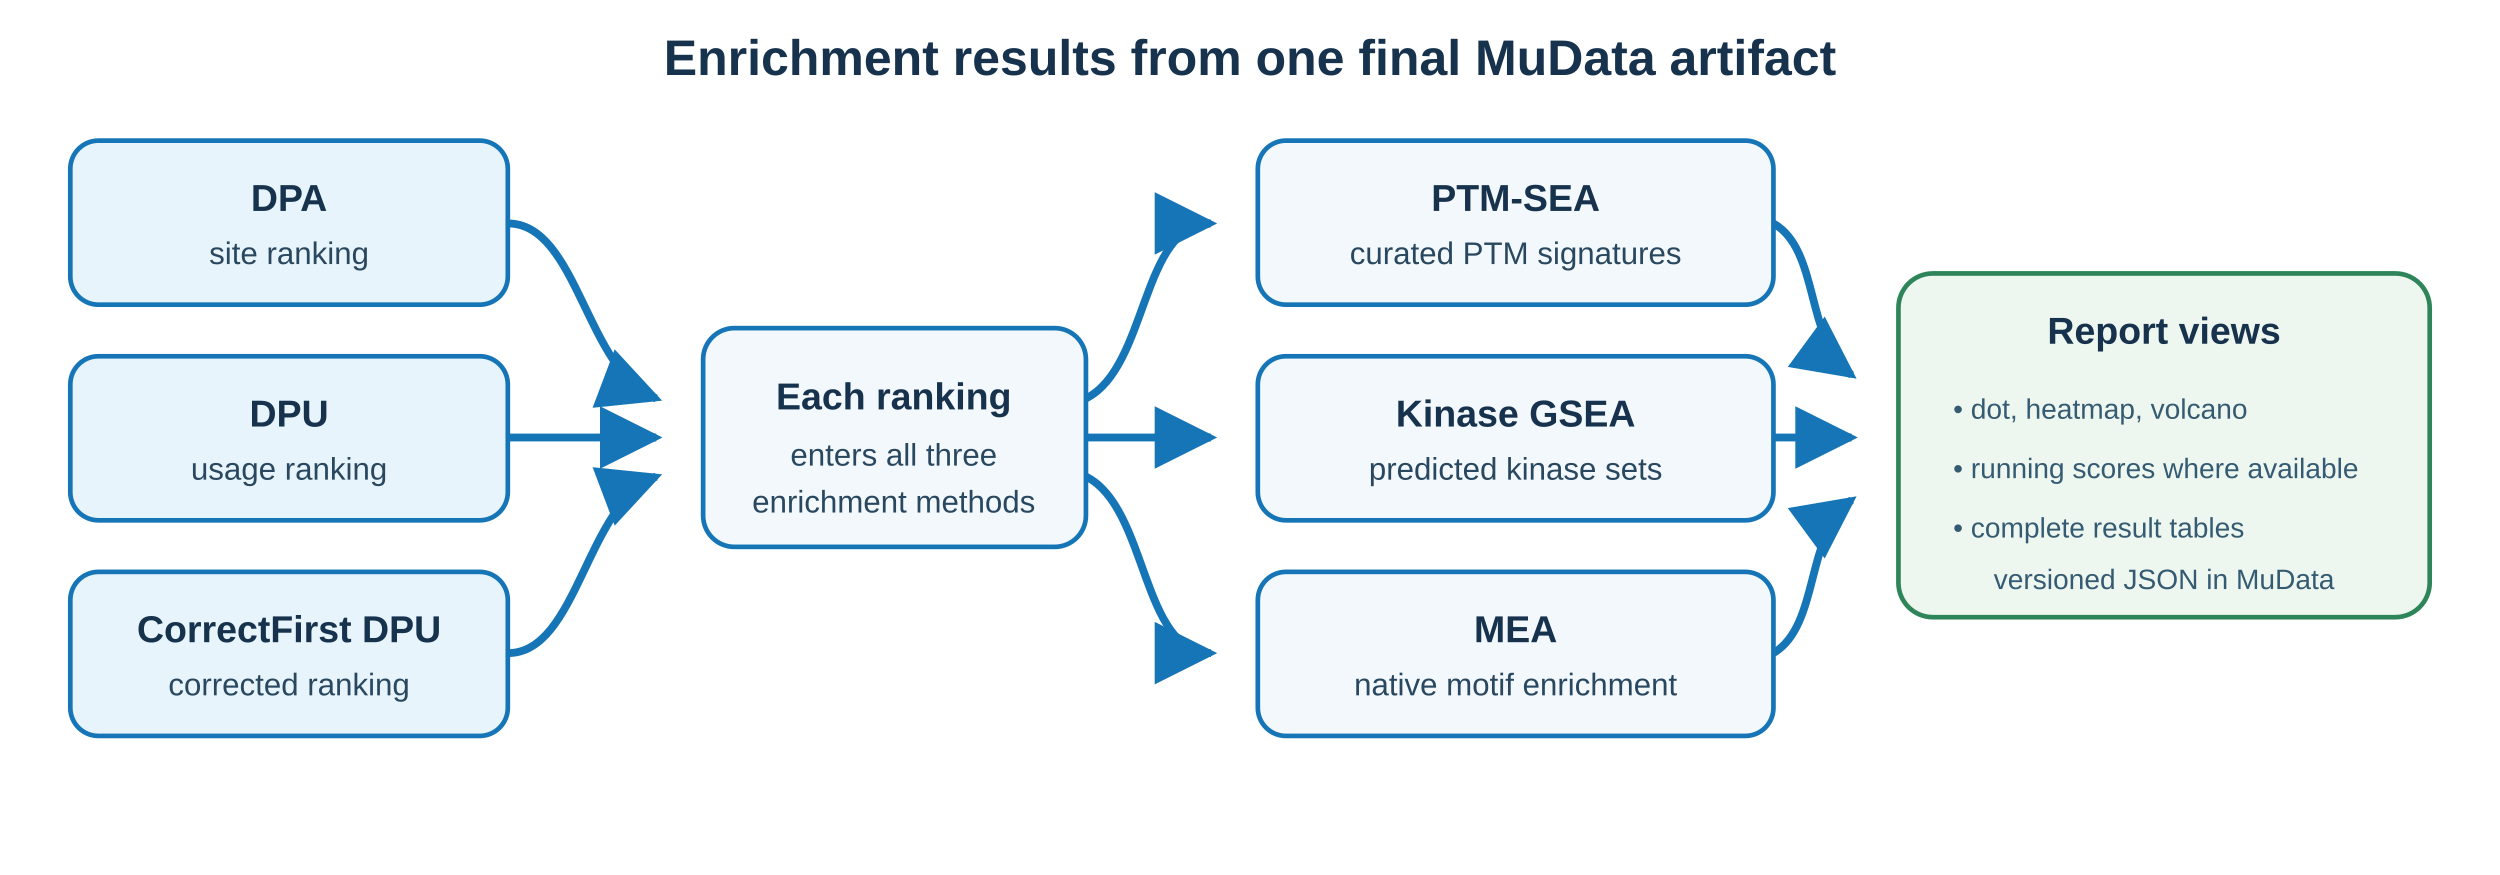
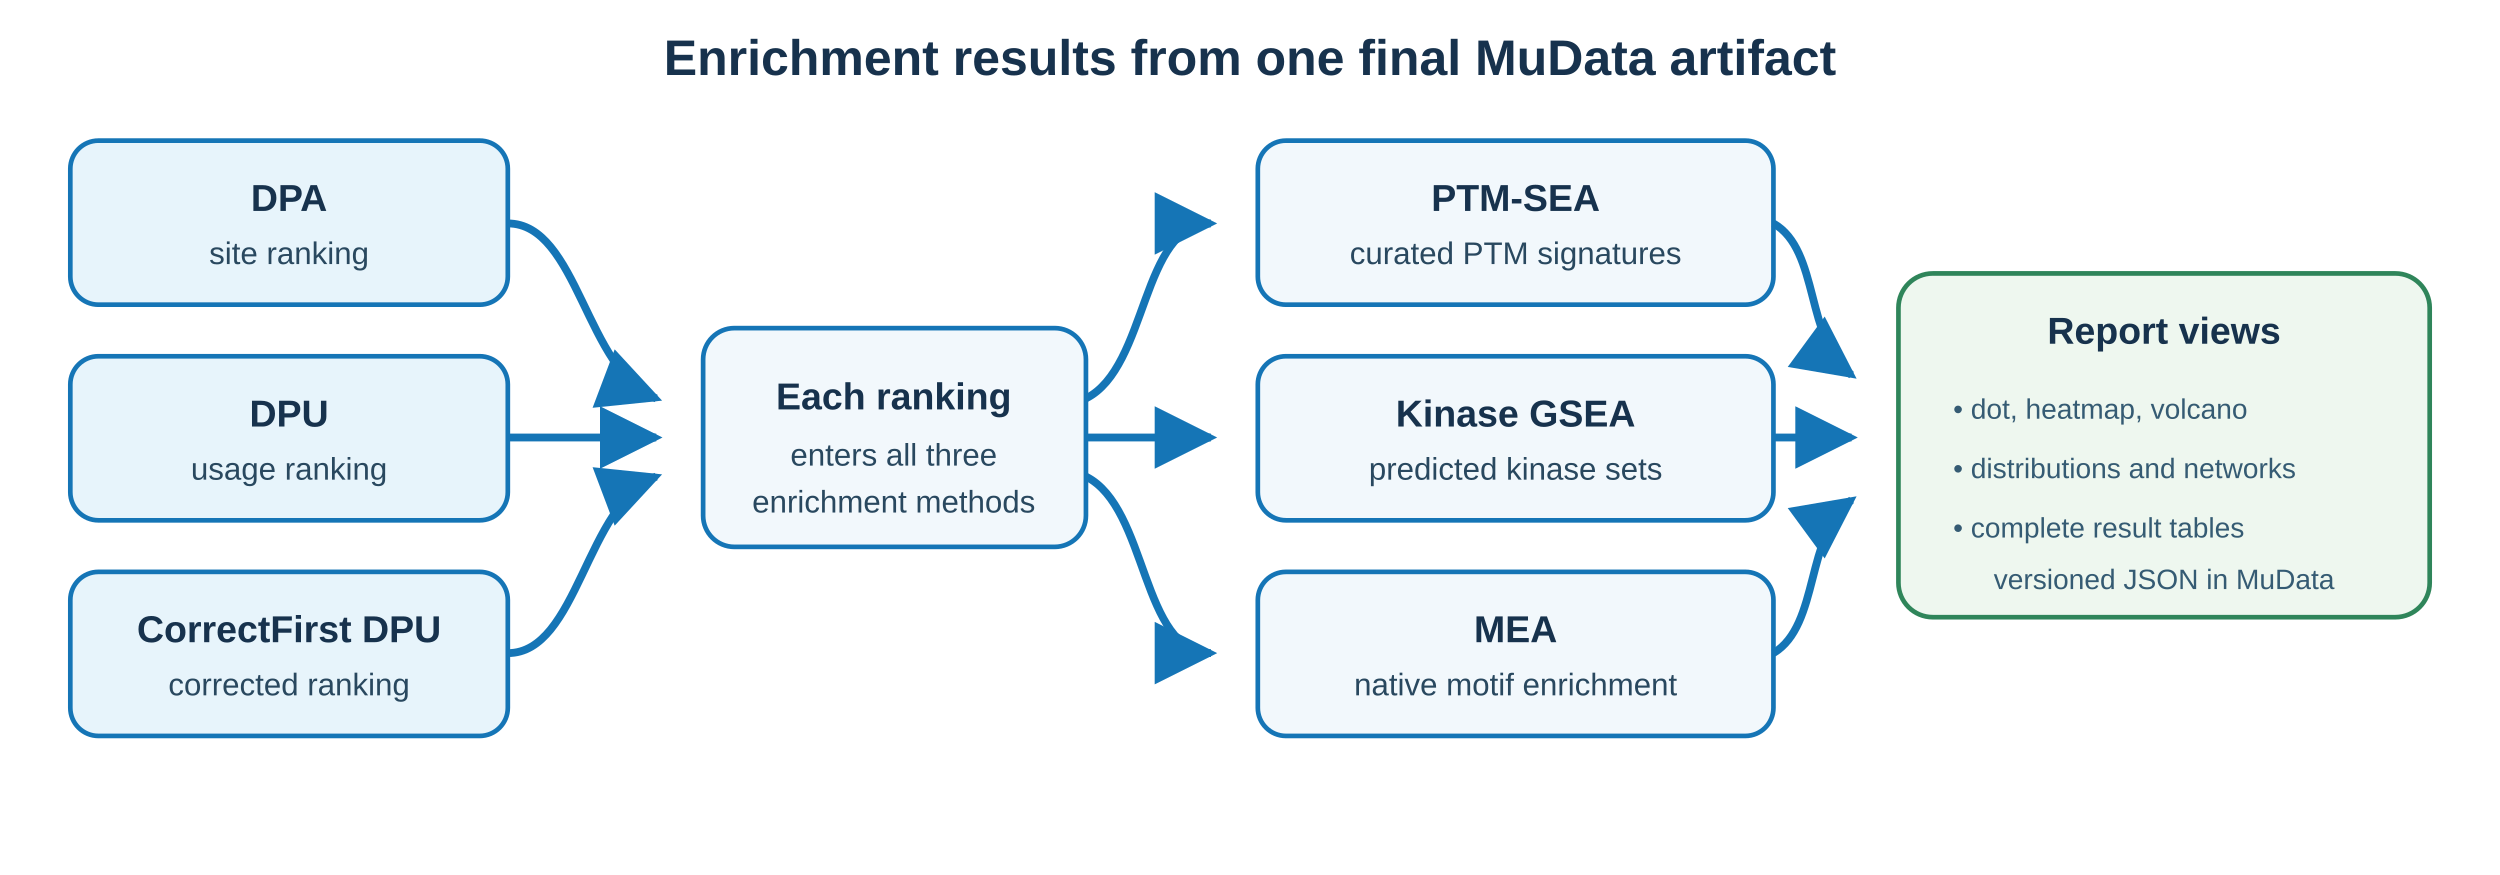
<svg xmlns="http://www.w3.org/2000/svg" viewBox="0 0 1600 560" role="img" aria-labelledby="title desc">
  <defs>
    <marker id="arrow" viewBox="0 0 10 10" refX="9" refY="5" markerWidth="8" markerHeight="8" orient="auto-start-reverse">
      <path d="M 0 0 L 10 5 L 0 10 z" fill="#1575b6" />
    </marker>
    <style>
      .title { font: 700 32px Arial, sans-serif; fill: #17324d; }
      .label { font: 700 24px Arial, sans-serif; fill: #17324d; }
      .body { font: 20px Arial, sans-serif; fill: #29485f; }
      .small { font: 18px Arial, sans-serif; fill: #355b73; }
      .analysis { fill: #e7f4fb; stroke: #1575b6; stroke-width: 3; }
      .method { fill: #f2f8fc; stroke: #1575b6; stroke-width: 3; }
      .output { fill: #eef7ef; stroke: #2f855a; stroke-width: 3; }
      .arrow { stroke: #1575b6; stroke-width: 5; fill: none; marker-end: url(#arrow); }
    </style>
  </defs>
  <text x="800" y="48" text-anchor="middle" class="title">Enrichment results from one final MuData artifact</text>
  <rect x="45" y="90" width="280" height="105" rx="18" class="analysis" />
  <text x="185" y="135" text-anchor="middle" class="label">DPA</text>
  <text x="185" y="169" text-anchor="middle" class="body">site ranking</text>
  <rect x="45" y="228" width="280" height="105" rx="18" class="analysis" />
  <text x="185" y="273" text-anchor="middle" class="label">DPU</text>
  <text x="185" y="307" text-anchor="middle" class="body">usage ranking</text>
  <rect x="45" y="366" width="280" height="105" rx="18" class="analysis" />
  <text x="185" y="411" text-anchor="middle" class="label">CorrectFirst DPU</text>
  <text x="185" y="445" text-anchor="middle" class="body">corrected ranking</text>
  <path d="M 325 143 C 370 143, 375 238, 420 255" class="arrow" />
  <path d="M 325 280 L 420 280" class="arrow" />
  <path d="M 325 418 C 370 418, 375 322, 420 305" class="arrow" />
  <rect x="450" y="210" width="245" height="140" rx="20" class="method" />
  <text x="572" y="262" text-anchor="middle" class="label">Each ranking</text>
  <text x="572" y="298" text-anchor="middle" class="body">enters all three</text>
  <text x="572" y="328" text-anchor="middle" class="body">enrichment methods</text>
  <path d="M 695 255 C 735 235, 730 143, 775 143" class="arrow" />
  <path d="M 695 280 L 775 280" class="arrow" />
  <path d="M 695 305 C 735 325, 730 418, 775 418" class="arrow" />
  <rect x="805" y="90" width="330" height="105" rx="18" class="method" />
  <text x="970" y="135" text-anchor="middle" class="label">PTM-SEA</text>
  <text x="970" y="169" text-anchor="middle" class="body">curated PTM signatures</text>
  <rect x="805" y="228" width="330" height="105" rx="18" class="method" />
  <text x="970" y="273" text-anchor="middle" class="label">Kinase GSEA</text>
  <text x="970" y="307" text-anchor="middle" class="body">predicted kinase sets</text>
  <rect x="805" y="366" width="330" height="105" rx="18" class="method" />
  <text x="970" y="411" text-anchor="middle" class="label">MEA</text>
  <text x="970" y="445" text-anchor="middle" class="body">native motif enrichment</text>
  <path d="M 1135 143 C 1165 160, 1155 218, 1185 240" class="arrow" />
  <path d="M 1135 280 L 1185 280" class="arrow" />
  <path d="M 1135 418 C 1165 400, 1155 342, 1185 320" class="arrow" />
  <rect x="1215" y="175" width="340" height="220" rx="22" class="output" />
  <text x="1385" y="220" text-anchor="middle" class="label">Report views</text>
  <text x="1250" y="268" class="small">• dot, heatmap, volcano</text>
-   <text x="1250" y="306" class="small">• running scores where available</text>
+   <text x="1250" y="306" class="small">• distributions and networks</text>
  <text x="1250" y="344" class="small">• complete result tables</text>
  <text x="1385" y="377" text-anchor="middle" class="small">versioned JSON in MuData</text>
</svg>
